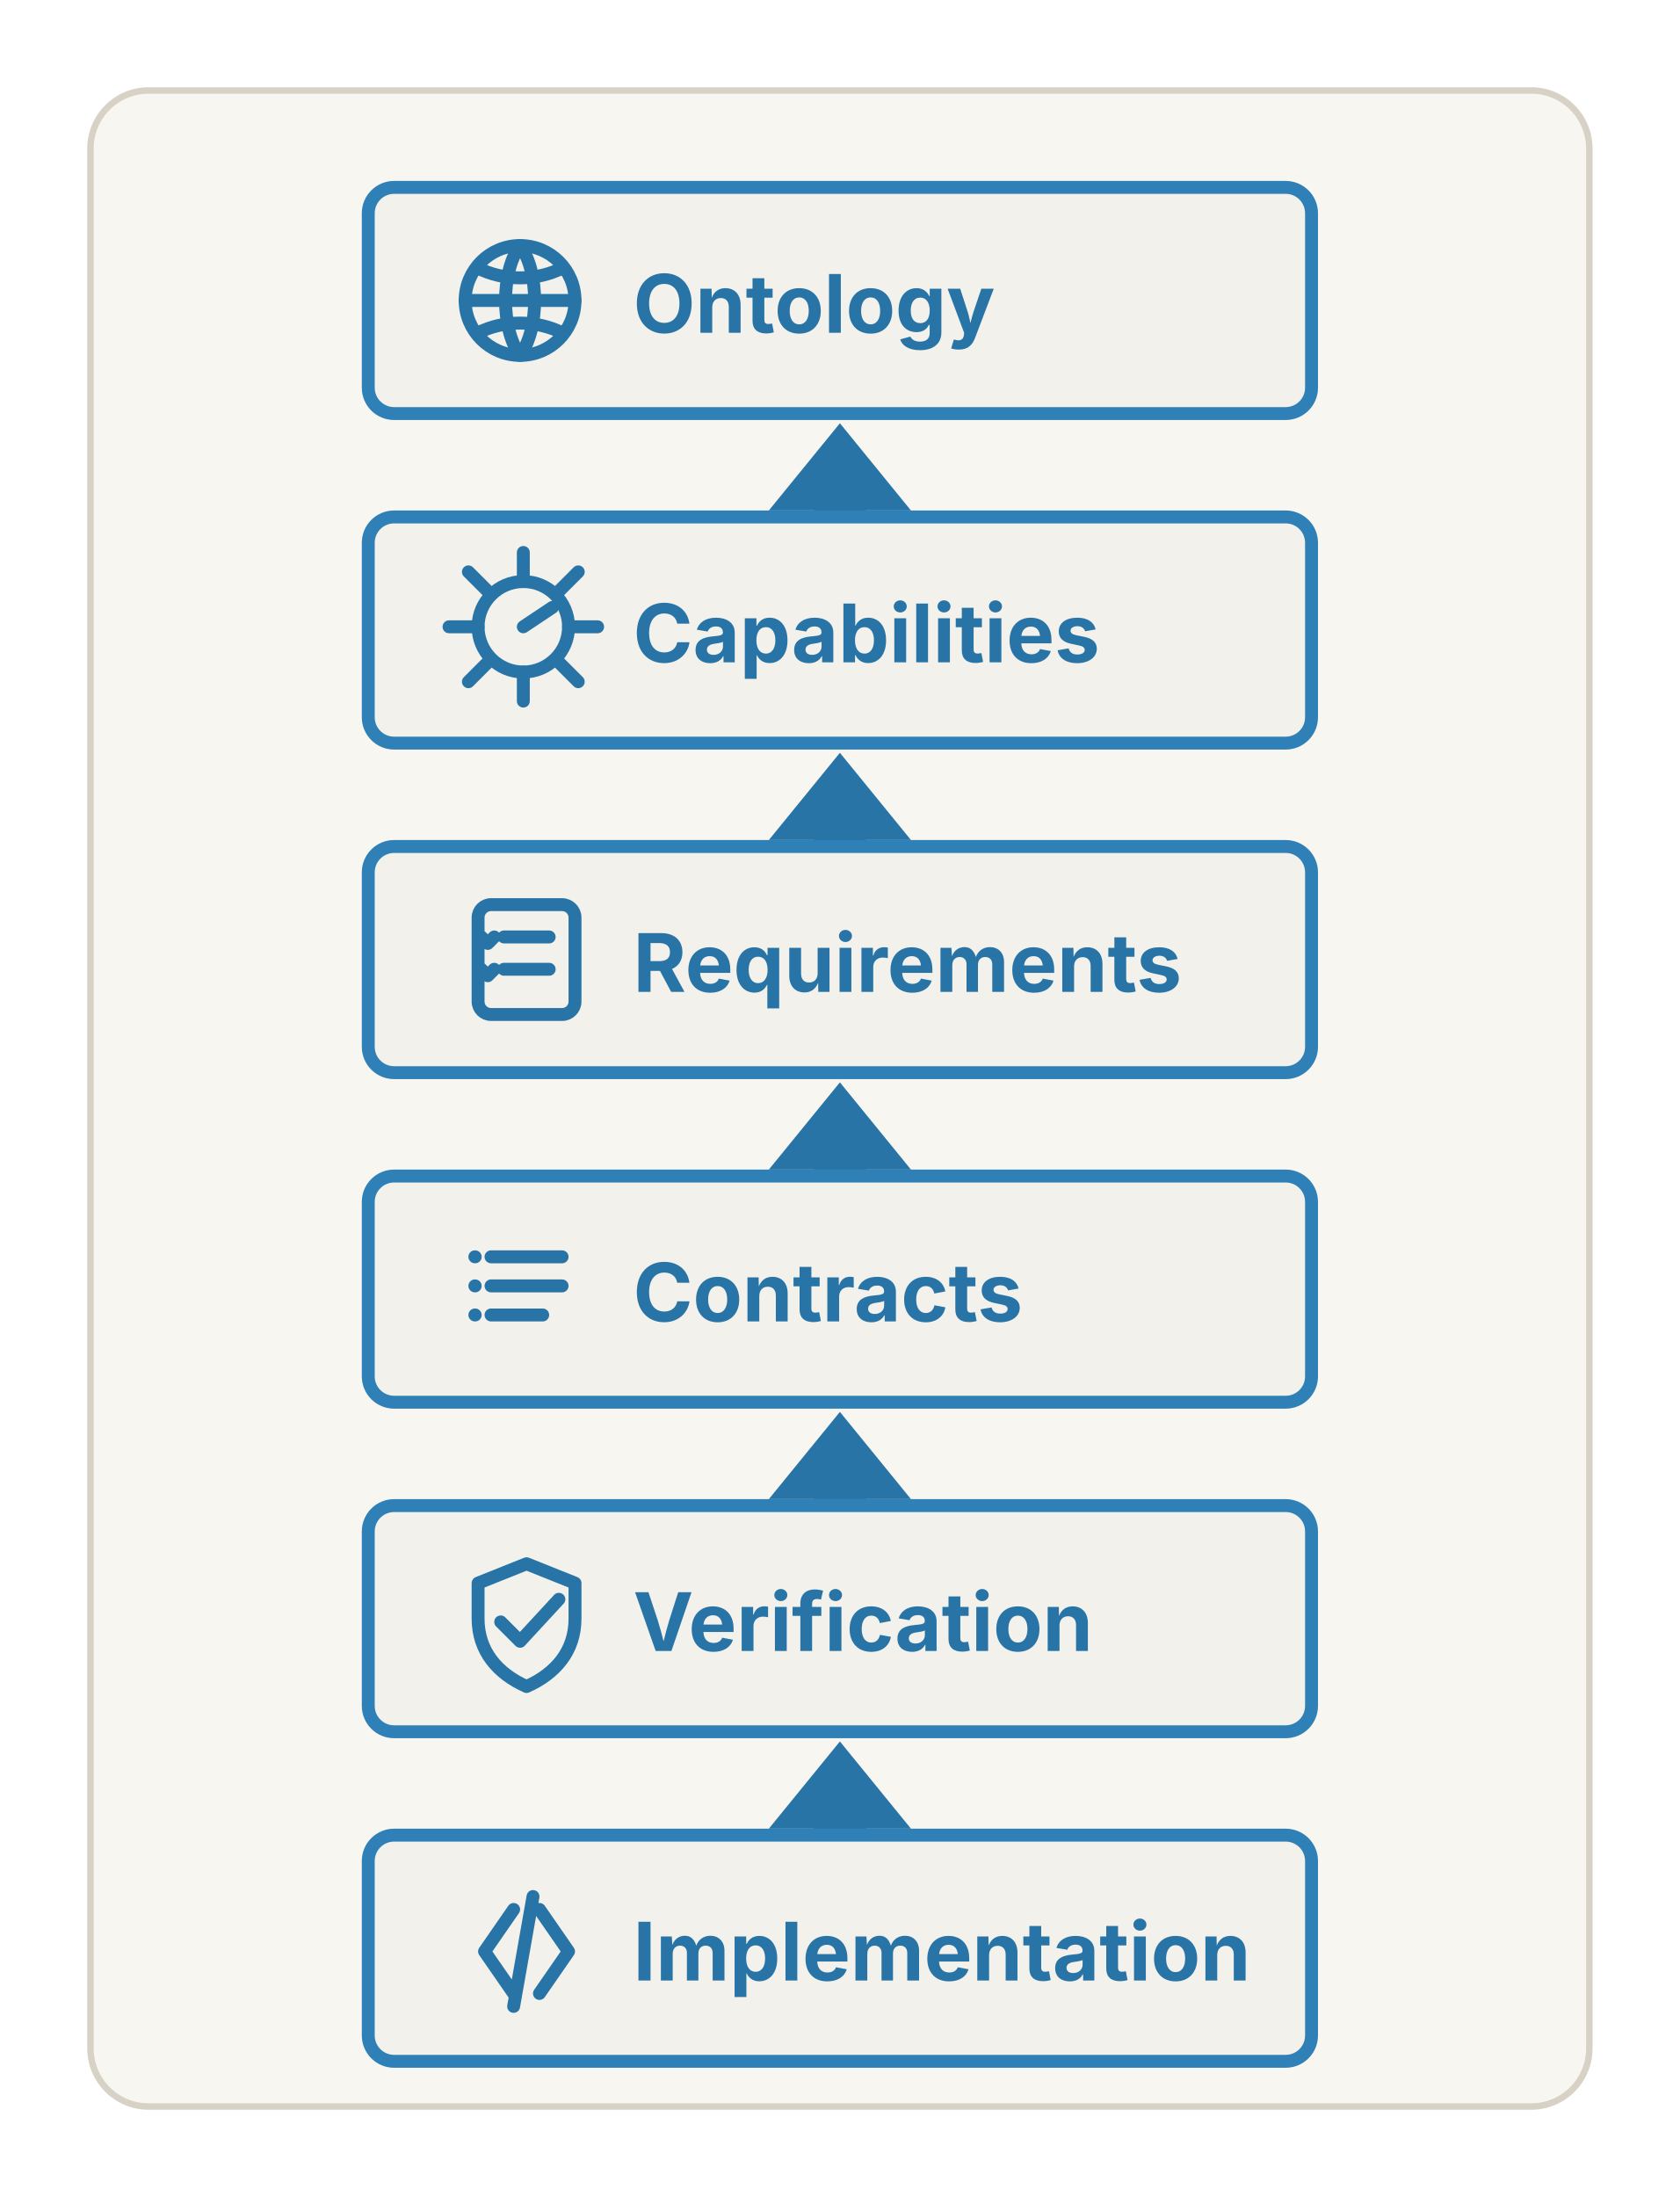
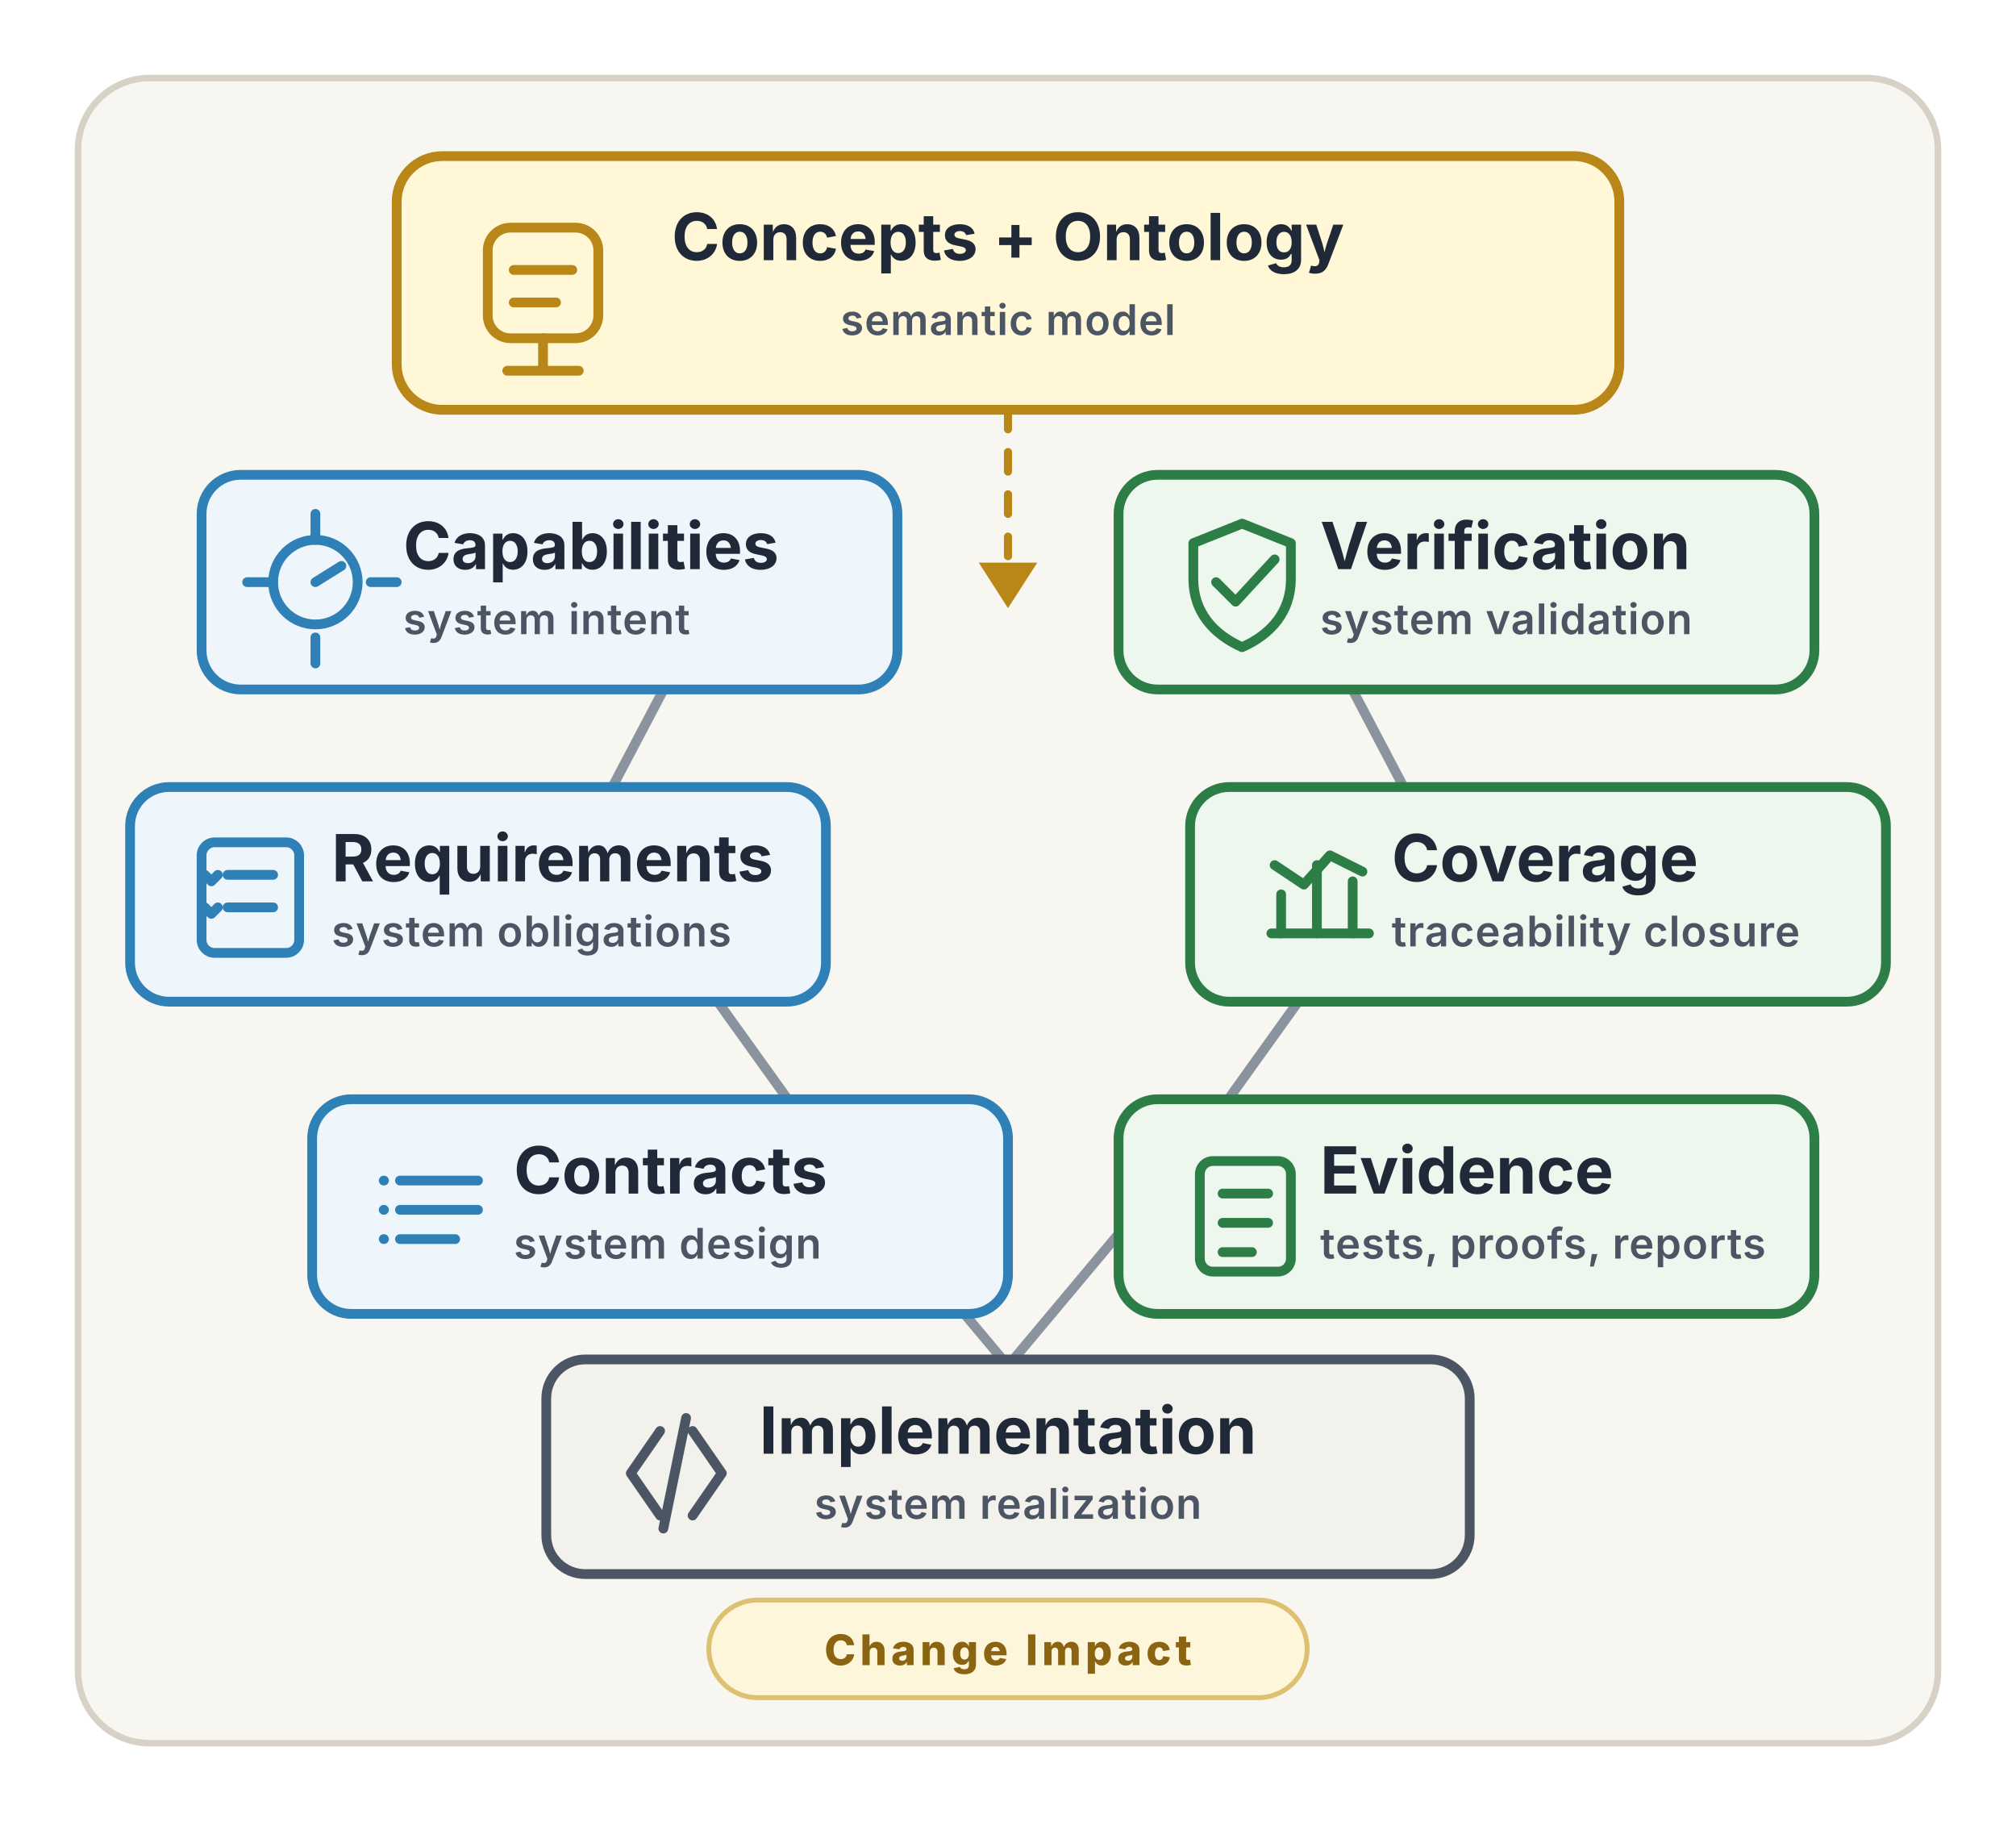
- <svg xmlns="http://www.w3.org/2000/svg" width="520" height="680" viewBox="0 0 520 680" role="img" aria-labelledby="title desc">
+ <svg xmlns="http://www.w3.org/2000/svg" width="620" height="560" viewBox="0 0 620 560" role="img" aria-labelledby="title desc">
  <defs>
    <style>
      .panel { fill: #f8f6f1; stroke: #d8d2c6; stroke-width: 2; }
-       .box { fill: #f3f1eb; stroke: #2f80b7; stroke-width: 4; }
-       .label { fill: #2874a6; font: 700 25px system-ui, -apple-system, BlinkMacSystemFont, "Segoe UI", sans-serif; }
-       .icon { fill: none; stroke: #2874a6; stroke-width: 4; stroke-linecap: round; stroke-linejoin: round; }
-       .arrow { fill: #2874a6; }
+       .context { fill: #fff7d6; stroke: #b98718; stroke-width: 3; }
+       .left { fill: #eef6fb; stroke: #2f80b7; stroke-width: 3; }
+       .bottom { fill: #f3f1eb; stroke: #4b5563; stroke-width: 3; }
+       .right { fill: #edf7ee; stroke: #2d7d46; stroke-width: 3; }
+       .label { fill: #1f2937; font: 700 20px system-ui, -apple-system, BlinkMacSystemFont, "Segoe UI", sans-serif; }
+       .small { fill: #4b5563; font: 600 13px system-ui, -apple-system, BlinkMacSystemFont, "Segoe UI", sans-serif; letter-spacing: .02em; }
+       .icon { fill: none; stroke: currentColor; stroke-width: 3; stroke-linecap: round; stroke-linejoin: round; }
+       .blue { color: #2f80b7; }
+       .green { color: #2d7d46; }
+       .gold { color: #b98718; }
+       .gray { color: #4b5563; }
+       .line { fill: none; stroke: #8b949e; stroke-width: 3; stroke-linecap: round; stroke-linejoin: round; }
+       .dash { fill: none; stroke: #b98718; stroke-width: 2.5; stroke-linecap: round; stroke-dasharray: 6 7; }
+       .arrow { fill: #8b949e; }
+       .gold-arrow { fill: #b98718; }
+       .impact-pill { fill: #fff7d6; stroke: #d7b454; stroke-width: 1.5; opacity: .82; }
+       .impact-text { fill: #8a6411; font: 800 13px system-ui, -apple-system, BlinkMacSystemFont, "Segoe UI", sans-serif; letter-spacing: .1em; text-transform: uppercase; }
    </style>
  </defs>
-   <rect class="panel" x="28" y="28" width="464" height="624" rx="18" />
-   <g transform="translate(114 58)">
-     <g>
-       <rect class="box" x="0" y="0" width="292" height="70" rx="8" />
-       <g class="icon" transform="translate(29 17)">
-         <circle cx="18" cy="18" r="17" />
-         <path d="M1 18h34M18 1c6 8 6 26 0 34M18 1c-6 8-6 26 0 34M5 8c8 4 18 4 26 0M5 28c8-4 18-4 26 0" />
-       </g>
-       <text class="label" x="82" y="45">Ontology</text>
+   <rect class="panel" x="24" y="24" width="572" height="512" rx="22" />
+   <g transform="translate(122 48)">
+     <rect class="context" x="0" y="0" width="376" height="78" rx="14" />
+     <g class="icon gold" transform="translate(24 18)">
+       <rect x="4" y="4" width="34" height="34" rx="7" />
+       <path d="M12 17h18M12 27h13M21 38v10M10 48h22" />
    </g>
-     <path class="arrow" d="M146 73l22 27h-14v18h-16v-18h-14z" />
-     <g transform="translate(0 102)">
-       <rect class="box" x="0" y="0" width="292" height="70" rx="8" />
-       <g class="icon" transform="translate(30 16)">
-         <circle cx="18" cy="18" r="14" />
-         <path d="M18 4v-9M18 41v-9M4 18h-9M41 18h-9M8 8l-7-7M35 35l-7-7M28 8l7-7M1 35l7-7" />
-         <path d="M18 18l9-6" />
-       </g>
-       <text class="label" x="82" y="45">Capabilities</text>
+     <text class="label" x="188" y="32" text-anchor="middle">Concepts + Ontology</text>
+     <text class="small" x="188" y="55" text-anchor="middle">semantic model</text>
+   </g>
+   <path class="dash" d="M310 126v55" />
+   <path class="gold-arrow" d="M310 187l-9-14h18z" />
+   <path class="line" d="M222 178L182 254L248 346L310 420" />
+   <path class="line" d="M398 178L438 254L372 346L310 420" />
+   <path class="arrow" d="M247 346l-16-4 9 14z" />
+   <path class="arrow" d="M373 346l16-4-9 14z" />
+   <g transform="translate(62 146)">
+     <rect class="left" x="0" y="0" width="214" height="66" rx="12" />
+     <g class="icon blue" transform="translate(18 16)">
+       <circle cx="17" cy="17" r="13" />
+       <path d="M17 4v-8M17 42v-8M4 17h-8M42 17h-8M17 17l8-5" />
    </g>
-     <path class="arrow" d="M146 175l22 27h-14v18h-16v-18h-14z" />
-     <g transform="translate(0 204)">
-       <rect class="box" x="0" y="0" width="292" height="70" rx="8" />
-       <g class="icon" transform="translate(31 16)">
-         <rect x="3" y="2" width="30" height="34" rx="4" />
-         <path d="M11 12h14M11 22h14M8 12l-2 2-2-2M8 22l-2 2-2-2" />
-       </g>
-       <text class="label" x="82" y="45">Requirements</text>
+     <text class="label" x="62" y="29">Capabilities</text>
+     <text class="small" x="62" y="49">system intent</text>
+   </g>
+   <g transform="translate(40 242)">
+     <rect class="left" x="0" y="0" width="214" height="66" rx="12" />
+     <g class="icon blue" transform="translate(19 15)">
+       <rect x="3" y="2" width="30" height="34" rx="4" />
+       <path d="M11 12h14M11 22h14M8 12l-2 2-2-2M8 22l-2 2-2-2" />
    </g>
-     <path class="arrow" d="M146 277l22 27h-14v18h-16v-18h-14z" />
-     <g transform="translate(0 306)">
-       <rect class="box" x="0" y="0" width="292" height="70" rx="8" />
-       <g class="icon" transform="translate(31 16)">
-         <path d="M7 9h22M7 18h22M7 27h16" />
-         <path d="M2 9h.1M2 18h.1M2 27h.1" />
-       </g>
-       <text class="label" x="82" y="45">Contracts</text>
+     <text class="label" x="62" y="29">Requirements</text>
+     <text class="small" x="62" y="49">system obligations</text>
+   </g>
+   <g transform="translate(96 338)">
+     <rect class="left" x="0" y="0" width="214" height="66" rx="12" />
+     <g class="icon blue" transform="translate(20 17)">
+       <path d="M7 8h24M7 17h24M7 26h17" />
+       <path d="M2 8h.1M2 17h.1M2 26h.1" />
    </g>
-     <path class="arrow" d="M146 379l22 27h-14v18h-16v-18h-14z" />
-     <g transform="translate(0 408)">
-       <rect class="box" x="0" y="0" width="292" height="70" rx="8" />
-       <g class="icon" transform="translate(31 16)">
-         <path d="M18 2l15 6v11c0 10-6 17-15 21C9 36 3 29 3 19V8z" />
-         <path d="M10 20l6 6 12-13" />
-       </g>
-       <text class="label" x="82" y="45">Verification</text>
+     <text class="label" x="62" y="29">Contracts</text>
+     <text class="small" x="62" y="49">system design</text>
+   </g>
+   <g transform="translate(168 418)">
+     <rect class="bottom" x="0" y="0" width="284" height="66" rx="12" />
+     <g class="icon gray" transform="translate(21 15)">
+       <path d="M14 7L5 20l9 13M24 7l9 13-9 13M22 3l-7 34" />
    </g>
-     <path class="arrow" d="M146 481l22 27h-14v18h-16v-18h-14z" />
-     <g transform="translate(0 510)">
-       <rect class="box" x="0" y="0" width="292" height="70" rx="8" />
-       <g class="icon" transform="translate(31 16)">
-         <path d="M14 7L5 20l9 13M22 7l9 13-9 13M20 3l-6 34" />
-       </g>
-       <text class="label" x="82" y="45">Implementation</text>
+     <text class="label" x="142" y="29" text-anchor="middle">Implementation</text>
+     <text class="small" x="142" y="49" text-anchor="middle">system realization</text>
+   </g>
+   <g transform="translate(344 146)">
+     <rect class="right" x="0" y="0" width="214" height="66" rx="12" />
+     <g class="icon green" transform="translate(20 13)">
+       <path d="M18 2l15 6v11c0 10-6 17-15 21C9 36 3 29 3 19V8z" />
+       <path d="M10 20l6 6 12-13" />
    </g>
+     <text class="label" x="62" y="29">Verification</text>
+     <text class="small" x="62" y="49">system validation</text>
+   </g>
+   <g transform="translate(366 242)">
+     <rect class="right" x="0" y="0" width="214" height="66" rx="12" />
+     <g class="icon green" transform="translate(20 15)">
+       <path d="M5 30h30" />
+       <path d="M8 30V18M19 30V9M30 30V14" />
+       <path d="M6 9l9 6 8-9 10 5" />
+     </g>
+     <text class="label" x="62" y="29">Coverage</text>
+     <text class="small" x="62" y="49">traceability closure</text>
+   </g>
+   <g transform="translate(344 338)">
+     <rect class="right" x="0" y="0" width="214" height="66" rx="12" />
+     <g class="icon green" transform="translate(20 15)">
+       <rect x="5" y="4" width="28" height="34" rx="4" />
+       <path d="M12 14h14M12 23h14M12 32h9" />
+     </g>
+     <text class="label" x="62" y="29">Evidence</text>
+     <text class="small" x="62" y="49">tests, proofs, reports</text>
+   </g>
+   <g transform="translate(218 492)">
+     <rect class="impact-pill" x="0" y="0" width="184" height="30" rx="15" />
+     <text class="impact-text" x="92" y="20" text-anchor="middle">Change Impact</text>
  </g>
</svg>
